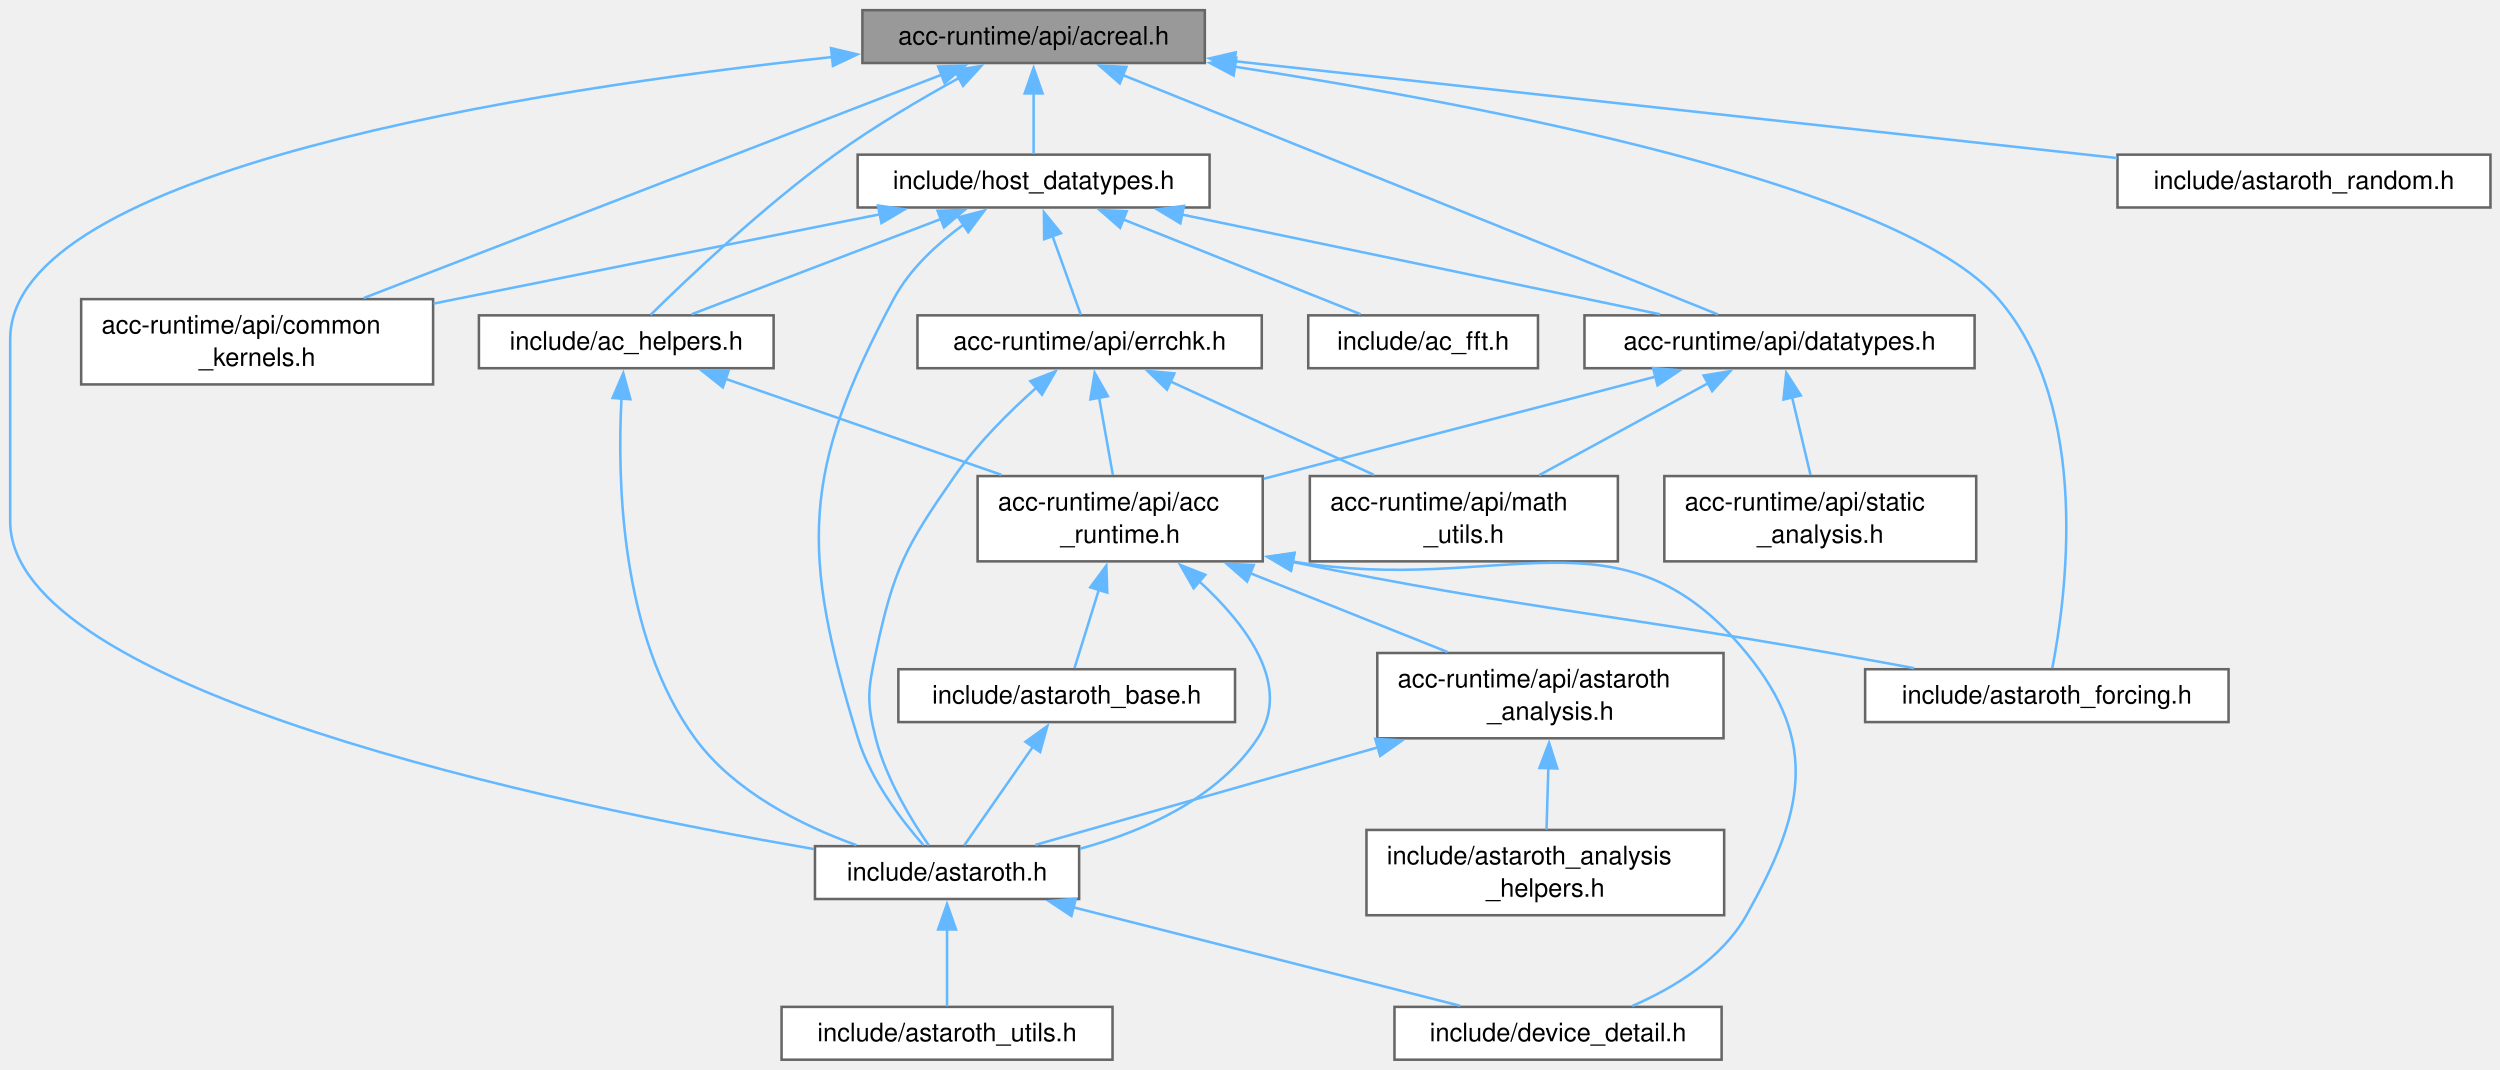
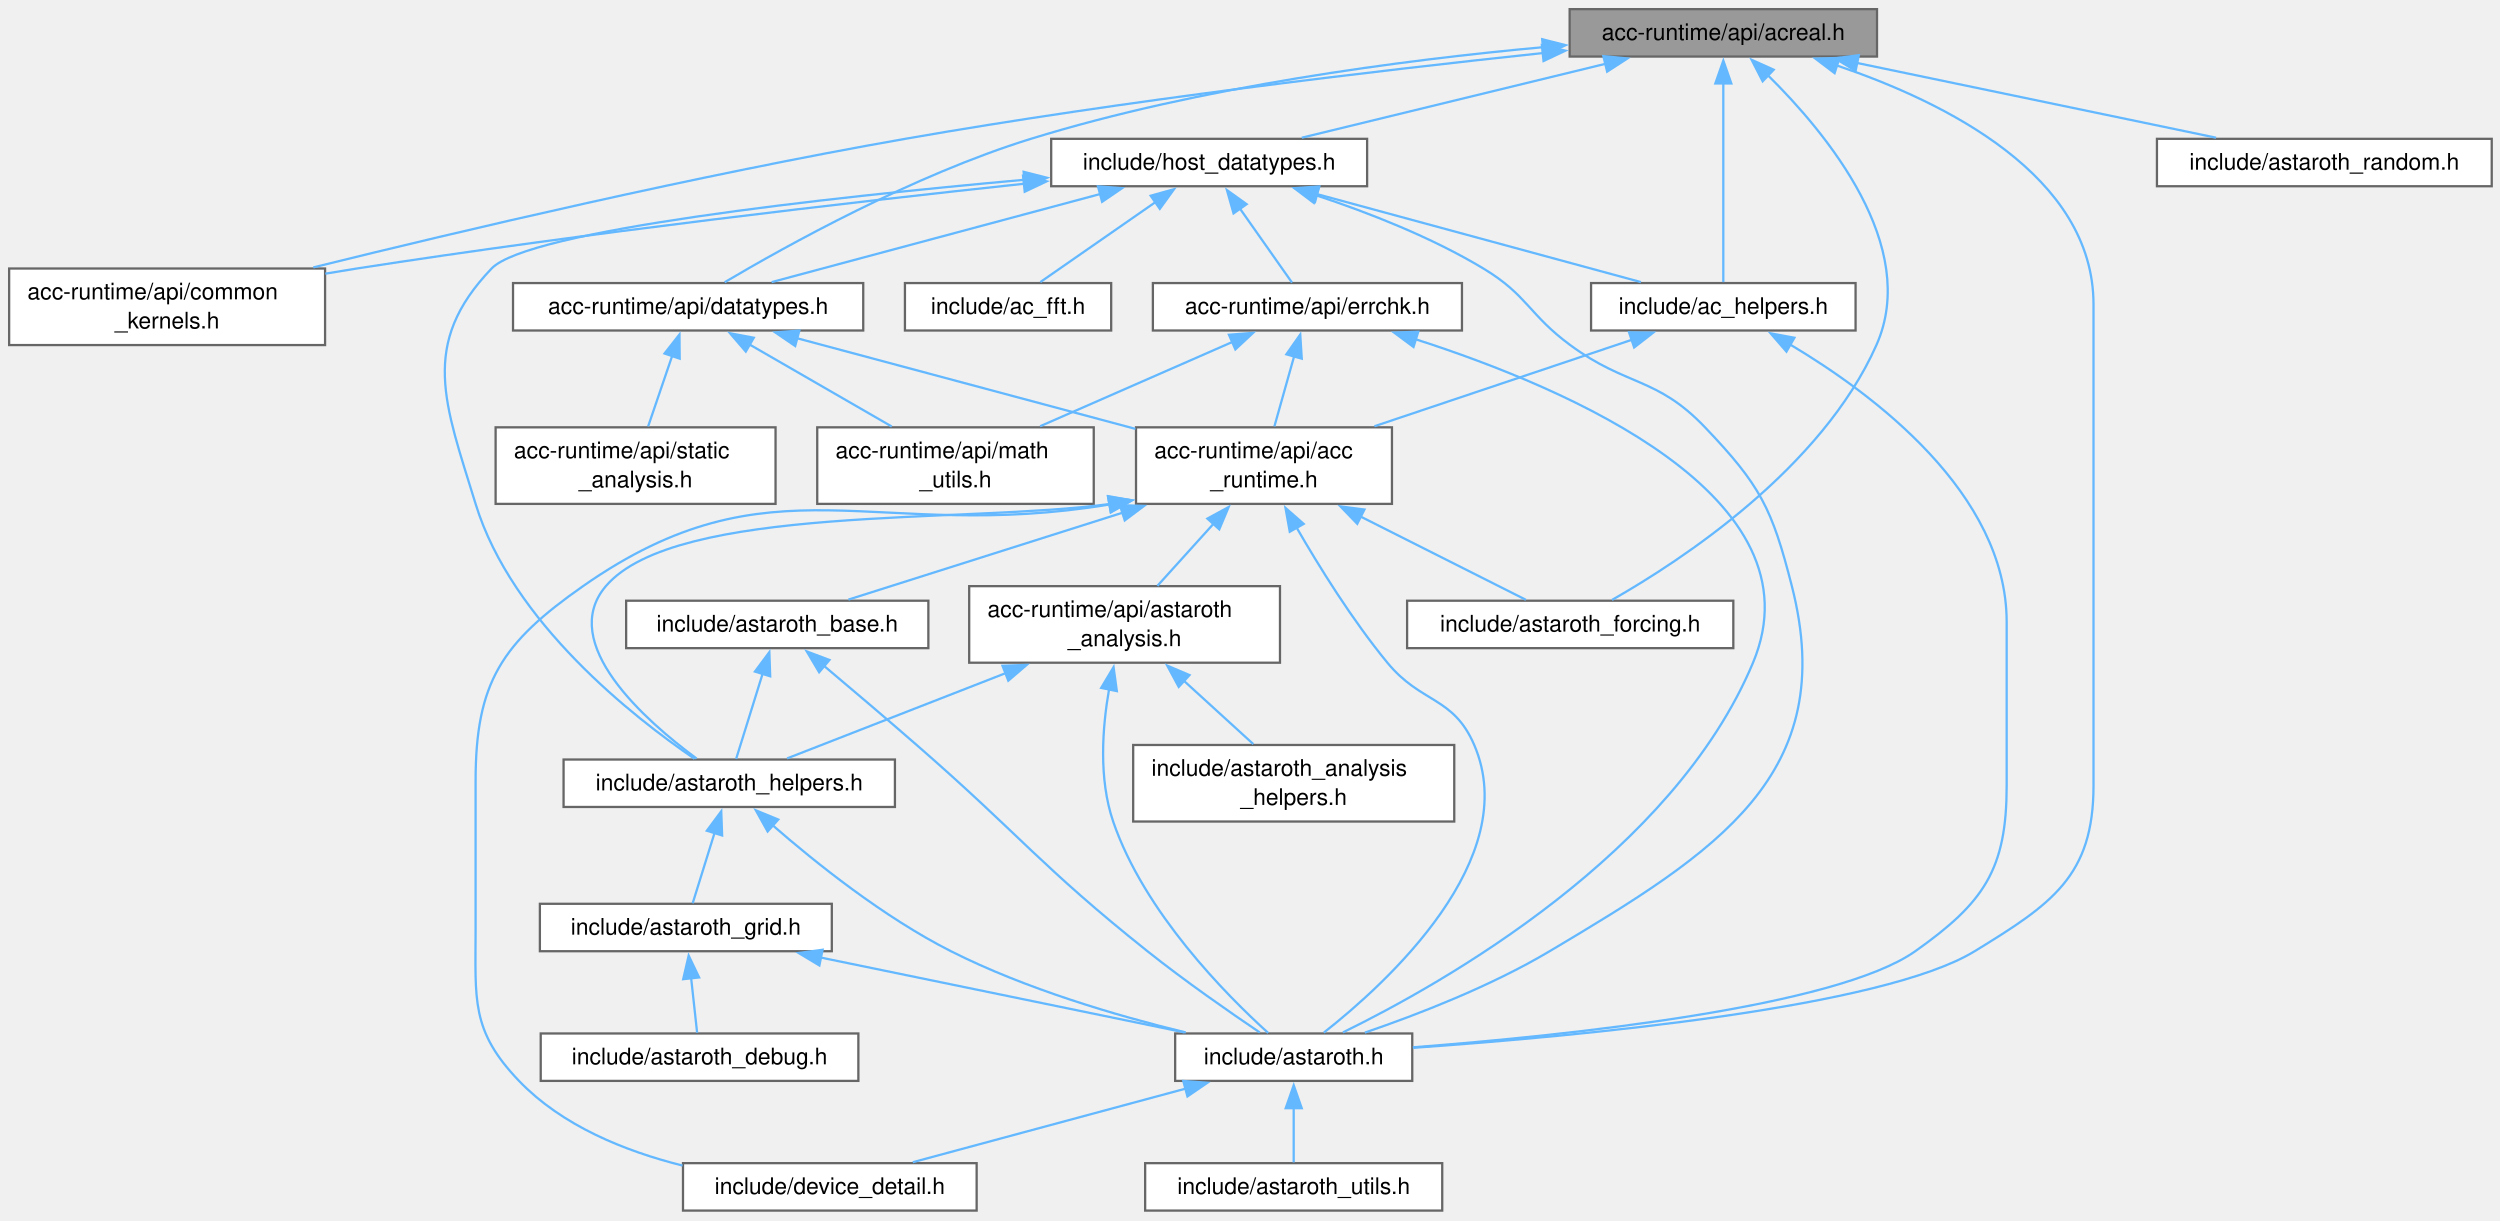
- <svg xmlns="http://www.w3.org/2000/svg" xmlns:xlink="http://www.w3.org/1999/xlink" width="982pt" height="420pt" viewBox="0.00 0.00 982.00 420.00">
-   <g id="graph0" class="graph" transform="scale(1 1) rotate(0) translate(4 416.25)">
+ <svg xmlns="http://www.w3.org/2000/svg" xmlns:xlink="http://www.w3.org/1999/xlink" width="1094pt" height="534pt" viewBox="0.00 0.00 1094.00 534.00">
+   <g id="graph0" class="graph" transform="scale(1 1) rotate(0) translate(4 529.75)">
    <g id="Node000001" class="node">
      <g id="a_Node000001">
        <a xlink:title=" ">
-           <polygon fill="#999999" stroke="#666666" points="469.25,-412.25 334.75,-412.25 334.75,-391.5 469.25,-391.5 469.25,-412.25" />
-           <text xml:space="preserve" text-anchor="middle" x="402" y="-398.75" font-family="Helvetica,sans-Serif" font-size="10.00">acc-runtime/api/acreal.h</text>
+           <polygon fill="#999999" stroke="#666666" points="817.38,-525.75 682.88,-525.75 682.88,-505 817.38,-505 817.38,-525.75" />
+           <text xml:space="preserve" text-anchor="middle" x="750.12" y="-512.25" font-family="Helvetica,sans-Serif" font-size="10.00">acc-runtime/api/acreal.h</text>
        </a>
      </g>
    </g>
    <g id="Node000002" class="node">
      <g id="a_Node000002">
        <a xlink:href="common__kernels_8h.html" target="_top" xlink:title=" ">
-           <polygon fill="white" stroke="#666666" points="166.12,-298.75 27.88,-298.75 27.88,-265.25 166.12,-265.25 166.12,-298.75" />
-           <text xml:space="preserve" text-anchor="start" x="35.88" y="-285.25" font-family="Helvetica,sans-Serif" font-size="10.00">acc-runtime/api/common</text>
-           <text xml:space="preserve" text-anchor="middle" x="97" y="-272.5" font-family="Helvetica,sans-Serif" font-size="10.00">_kernels.h</text>
+           <polygon fill="white" stroke="#666666" points="138.25,-412.25 0,-412.25 0,-378.75 138.25,-378.75 138.25,-412.25" />
+           <text xml:space="preserve" text-anchor="start" x="8" y="-398.75" font-family="Helvetica,sans-Serif" font-size="10.00">acc-runtime/api/common</text>
+           <text xml:space="preserve" text-anchor="middle" x="69.12" y="-386" font-family="Helvetica,sans-Serif" font-size="10.00">_kernels.h</text>
        </a>
      </g>
    </g>
    <g id="edge1_Node000001_Node000002" class="edge">
      <g id="a_edge1_Node000001_Node000002">
        <a xlink:title=" ">
-           <path fill="none" stroke="#63b8ff" d="M365.9,-386.92C309.09,-364.97 199.13,-322.47 138.92,-299.2" />
-           <polygon fill="#63b8ff" stroke="#63b8ff" points="364.52,-390.14 375.11,-390.48 367.04,-383.61 364.52,-390.14" />
+           <path fill="none" stroke="#63b8ff" d="M671.2,-506.54C598.44,-498.81 487.6,-485.73 392.12,-469 301.55,-453.13 198.02,-428.78 133.11,-412.74" />
+           <polygon fill="#63b8ff" stroke="#63b8ff" points="670.72,-510.01 681.03,-507.58 671.45,-503.05 670.72,-510.01" />
        </a>
      </g>
    </g>
    <g id="Node000003" class="node">
      <g id="a_Node000003">
        <a xlink:href="datatypes_8h.html" target="_top" xlink:title=" ">
-           <polygon fill="white" stroke="#666666" points="771.62,-292.38 618.38,-292.38 618.38,-271.62 771.62,-271.62 771.62,-292.38" />
-           <text xml:space="preserve" text-anchor="middle" x="695" y="-278.88" font-family="Helvetica,sans-Serif" font-size="10.00">acc-runtime/api/datatypes.h</text>
+           <polygon fill="white" stroke="#666666" points="373.75,-405.88 220.5,-405.88 220.5,-385.12 373.75,-385.12 373.75,-405.88" />
+           <text xml:space="preserve" text-anchor="middle" x="297.12" y="-392.38" font-family="Helvetica,sans-Serif" font-size="10.00">acc-runtime/api/datatypes.h</text>
        </a>
      </g>
    </g>
    <g id="edge2_Node000001_Node000003" class="edge">
      <g id="a_edge2_Node000001_Node000003">
        <a xlink:title=" ">
-           <path fill="none" stroke="#63b8ff" d="M436.98,-386.8C497.2,-362.58 619,-313.58 670.8,-292.74" />
-           <polygon fill="#63b8ff" stroke="#63b8ff" points="435.85,-383.48 427.88,-390.46 438.46,-389.98 435.85,-383.48" />
+           <path fill="none" stroke="#63b8ff" d="M671.37,-509.12C609.35,-503.43 521.29,-491.89 447.12,-469 395.72,-453.13 339.83,-422.05 313.11,-406.24" />
+           <polygon fill="#63b8ff" stroke="#63b8ff" points="670.86,-512.59 681.13,-509.98 671.47,-505.62 670.86,-512.59" />
        </a>
      </g>
    </g>
    <g id="Node000006" class="node">
      <g id="a_Node000006">
        <a xlink:href="astaroth_8h.html" target="_top" xlink:title=" ">
-           <polygon fill="white" stroke="#666666" points="419.88,-83.88 316.12,-83.88 316.12,-63.12 419.88,-63.12 419.88,-83.88" />
-           <text xml:space="preserve" text-anchor="middle" x="368" y="-70.38" font-family="Helvetica,sans-Serif" font-size="10.00">include/astaroth.h</text>
-         </a>
-       </g>
-     </g>
-     <g id="edge19_Node000001_Node000006" class="edge">
-       <g id="a_edge19_Node000001_Node000006">
-         <a xlink:title=" ">
-           <path fill="none" stroke="#63b8ff" d="M322.87,-393.85C205.76,-381.24 0,-349.6 0,-283 0,-283 0,-283 0,-211.5 0,-144.95 214.07,-100.22 315.67,-82.74" />
-           <polygon fill="#63b8ff" stroke="#63b8ff" points="322.44,-397.33 332.76,-394.89 323.18,-390.36 322.44,-397.33" />
-         </a>
-       </g>
-     </g>
-     <g id="Node000011" class="node">
-       <g id="a_Node000011">
-         <a xlink:href="astaroth__forcing_8h.html" target="_top" xlink:title=" ">
-           <polygon fill="white" stroke="#666666" points="871.38,-153.38 728.62,-153.38 728.62,-132.62 871.38,-132.62 871.38,-153.38" />
-           <text xml:space="preserve" text-anchor="middle" x="800" y="-139.88" font-family="Helvetica,sans-Serif" font-size="10.00">include/astaroth_forcing.h</text>
-         </a>
-       </g>
-     </g>
-     <g id="edge20_Node000001_Node000011" class="edge">
-       <g id="a_edge20_Node000001_Node000011">
-         <a xlink:title=" ">
-           <path fill="none" stroke="#63b8ff" d="M480.89,-390.07C580.04,-374.8 742.02,-343.66 781,-298.75 817.91,-256.23 807.38,-180.65 802.14,-153.8" />
-           <polygon fill="#63b8ff" stroke="#63b8ff" points="480.57,-386.58 471.21,-391.54 481.62,-393.5 480.57,-386.58" />
+           <polygon fill="white" stroke="#666666" points="614,-77.5 510.25,-77.5 510.25,-56.75 614,-56.75 614,-77.5" />
+           <text xml:space="preserve" text-anchor="middle" x="562.12" y="-64" font-family="Helvetica,sans-Serif" font-size="10.00">include/astaroth.h</text>
+         </a>
+       </g>
+     </g>
+     <g id="edge26_Node000001_Node000006" class="edge">
+       <g id="a_edge26_Node000001_Node000006">
+         <a xlink:title=" ">
+           <path fill="none" stroke="#63b8ff" d="M799.71,-501.13C847.34,-485.04 912.12,-452.81 912.12,-396.5 912.12,-396.5 912.12,-396.5 912.12,-186 912.12,-146.35 893.93,-134.22 860.12,-113.5 819.91,-88.85 688.59,-76.42 614.4,-71.22" />
+           <polygon fill="#63b8ff" stroke="#63b8ff" points="798.82,-497.74 790.37,-504.13 800.96,-504.4 798.82,-497.74" />
        </a>
      </g>
    </g>
    <g id="Node000014" class="node">
      <g id="a_Node000014">
+         <a xlink:href="astaroth__forcing_8h.html" target="_top" xlink:title=" ">
+           <polygon fill="white" stroke="#666666" points="754.5,-266.88 611.75,-266.88 611.75,-246.12 754.5,-246.12 754.5,-266.88" />
+           <text xml:space="preserve" text-anchor="middle" x="683.12" y="-253.38" font-family="Helvetica,sans-Serif" font-size="10.00">include/astaroth_forcing.h</text>
+         </a>
+       </g>
+     </g>
+     <g id="edge27_Node000001_Node000014" class="edge">
+       <g id="a_edge27_Node000001_Node000014">
+         <a xlink:title=" ">
+           <path fill="none" stroke="#63b8ff" d="M769.54,-496.9C795.53,-471.28 836.27,-421.88 817.12,-378.75 793.2,-324.84 732.15,-284.72 701.4,-267.21" />
+           <polygon fill="#63b8ff" stroke="#63b8ff" points="767.34,-494.17 762.5,-503.59 772.16,-499.24 767.34,-494.17" />
+         </a>
+       </g>
+     </g>
+     <g id="Node000017" class="node">
+       <g id="a_Node000017">
        <a xlink:href="ac__helpers_8h.html" target="_top" xlink:title=" ">
-           <polygon fill="white" stroke="#666666" points="299.88,-292.38 184.12,-292.38 184.12,-271.62 299.88,-271.62 299.88,-292.38" />
-           <text xml:space="preserve" text-anchor="middle" x="242" y="-278.88" font-family="Helvetica,sans-Serif" font-size="10.00">include/ac_helpers.h</text>
-         </a>
-       </g>
-     </g>
-     <g id="edge16_Node000001_Node000014" class="edge">
-       <g id="a_edge16_Node000001_Node000014">
-         <a xlink:title=" ">
-           <path fill="none" stroke="#63b8ff" d="M372.95,-385.77C357.9,-377.5 339.48,-366.68 324,-355.5 295.96,-335.25 266.35,-307.15 251.57,-292.6" />
-           <polygon fill="#63b8ff" stroke="#63b8ff" points="370.96,-388.67 381.42,-390.34 374.28,-382.51 370.96,-388.67" />
-         </a>
-       </g>
-     </g>
-     <g id="Node000015" class="node">
-       <g id="a_Node000015">
+           <polygon fill="white" stroke="#666666" points="808,-405.88 692.25,-405.88 692.25,-385.12 808,-385.12 808,-405.88" />
+           <text xml:space="preserve" text-anchor="middle" x="750.12" y="-392.38" font-family="Helvetica,sans-Serif" font-size="10.00">include/ac_helpers.h</text>
+         </a>
+       </g>
+     </g>
+     <g id="edge23_Node000001_Node000017" class="edge">
+       <g id="a_edge23_Node000001_Node000017">
+         <a xlink:title=" ">
+           <path fill="none" stroke="#63b8ff" d="M750.12,-493.33C750.12,-467.65 750.12,-425.3 750.12,-406.28" />
+           <polygon fill="#63b8ff" stroke="#63b8ff" points="746.63,-493.22 750.13,-503.22 753.63,-493.22 746.63,-493.22" />
+         </a>
+       </g>
+     </g>
+     <g id="Node000018" class="node">
+       <g id="a_Node000018">
        <a xlink:href="astaroth__random_8h.html" target="_top" xlink:title=" ">
-           <polygon fill="white" stroke="#666666" points="974.25,-355.5 827.75,-355.5 827.75,-334.75 974.25,-334.75 974.25,-355.5" />
-           <text xml:space="preserve" text-anchor="middle" x="901" y="-342" font-family="Helvetica,sans-Serif" font-size="10.00">include/astaroth_random.h</text>
-         </a>
-       </g>
-     </g>
-     <g id="edge21_Node000001_Node000015" class="edge">
-       <g id="a_edge21_Node000001_Node000015">
-         <a xlink:title=" ">
-           <path fill="none" stroke="#63b8ff" d="M480.84,-392.22C576.03,-381.78 734.87,-364.35 827.57,-354.18" />
-           <polygon fill="#63b8ff" stroke="#63b8ff" points="480.62,-388.73 471.06,-393.3 481.38,-395.69 480.62,-388.73" />
-         </a>
-       </g>
-     </g>
-     <g id="Node000016" class="node">
-       <g id="a_Node000016">
+           <polygon fill="white" stroke="#666666" points="1086.38,-469 939.88,-469 939.88,-448.25 1086.38,-448.25 1086.38,-469" />
+           <text xml:space="preserve" text-anchor="middle" x="1013.12" y="-455.5" font-family="Helvetica,sans-Serif" font-size="10.00">include/astaroth_random.h</text>
+         </a>
+       </g>
+     </g>
+     <g id="edge28_Node000001_Node000018" class="edge">
+       <g id="a_edge28_Node000001_Node000018">
+         <a xlink:title=" ">
+           <path fill="none" stroke="#63b8ff" d="M808.45,-502.23C855.77,-492.38 921.63,-478.67 965.74,-469.49" />
+           <polygon fill="#63b8ff" stroke="#63b8ff" points="808.01,-498.75 798.93,-504.22 809.43,-505.6 808.01,-498.75" />
+         </a>
+       </g>
+     </g>
+     <g id="Node000019" class="node">
+       <g id="a_Node000019">
        <a xlink:href="host__datatypes_8h.html" target="_top" xlink:title=" ">
-           <polygon fill="white" stroke="#666666" points="471.12,-355.5 332.88,-355.5 332.88,-334.75 471.12,-334.75 471.12,-355.5" />
-           <text xml:space="preserve" text-anchor="middle" x="402" y="-342" font-family="Helvetica,sans-Serif" font-size="10.00">include/host_datatypes.h</text>
-         </a>
-       </g>
-     </g>
-     <g id="edge22_Node000001_Node000016" class="edge">
-       <g id="a_edge22_Node000001_Node000016">
-         <a xlink:title=" ">
-           <path fill="none" stroke="#63b8ff" d="M402,-379.63C402,-371.41 402,-362.43 402,-355.83" />
-           <polygon fill="#63b8ff" stroke="#63b8ff" points="398.5,-379.57 402,-389.57 405.5,-379.57 398.5,-379.57" />
+           <polygon fill="white" stroke="#666666" points="594.25,-469 456,-469 456,-448.25 594.25,-448.25 594.25,-469" />
+           <text xml:space="preserve" text-anchor="middle" x="525.12" y="-455.5" font-family="Helvetica,sans-Serif" font-size="10.00">include/host_datatypes.h</text>
+         </a>
+       </g>
+     </g>
+     <g id="edge29_Node000001_Node000019" class="edge">
+       <g id="a_edge29_Node000001_Node000019">
+         <a xlink:title=" ">
+           <path fill="none" stroke="#63b8ff" d="M698.68,-501.86C658.32,-492.04 602.92,-478.56 565.66,-469.49" />
+           <polygon fill="#63b8ff" stroke="#63b8ff" points="697.62,-505.2 708.17,-504.17 699.28,-498.4 697.62,-505.2" />
        </a>
      </g>
    </g>
    <g id="Node000004" class="node">
      <g id="a_Node000004">
        <a xlink:href="acc__runtime_8h.html" target="_top" xlink:title=" ">
-           <polygon fill="white" stroke="#666666" points="492,-229.25 380,-229.25 380,-195.75 492,-195.75 492,-229.25" />
-           <text xml:space="preserve" text-anchor="start" x="388" y="-215.75" font-family="Helvetica,sans-Serif" font-size="10.00">acc-runtime/api/acc</text>
-           <text xml:space="preserve" text-anchor="middle" x="436" y="-203" font-family="Helvetica,sans-Serif" font-size="10.00">_runtime.h</text>
+           <polygon fill="white" stroke="#666666" points="605.12,-342.75 493.12,-342.75 493.12,-309.25 605.12,-309.25 605.12,-342.75" />
+           <text xml:space="preserve" text-anchor="start" x="501.12" y="-329.25" font-family="Helvetica,sans-Serif" font-size="10.00">acc-runtime/api/acc</text>
+           <text xml:space="preserve" text-anchor="middle" x="549.12" y="-316.5" font-family="Helvetica,sans-Serif" font-size="10.00">_runtime.h</text>
        </a>
      </g>
    </g>
    <g id="edge3_Node000003_Node000004" class="edge">
      <g id="a_edge3_Node000003_Node000004">
        <a xlink:title=" ">
-           <path fill="none" stroke="#63b8ff" d="M646.41,-268.34C602.65,-256.93 538.34,-240.17 492.35,-228.19" />
-           <polygon fill="#63b8ff" stroke="#63b8ff" points="645.32,-271.67 655.87,-270.8 647.08,-264.89 645.32,-271.67" />
-         </a>
-       </g>
-     </g>
-     <g id="Node000012" class="node">
-       <g id="a_Node000012">
+           <path fill="none" stroke="#63b8ff" d="M344.84,-381.72C386.95,-370.44 448.38,-353.98 492.88,-342.07" />
+           <polygon fill="#63b8ff" stroke="#63b8ff" points="343.98,-378.33 335.23,-384.29 345.8,-385.09 343.98,-378.33" />
+         </a>
+       </g>
+     </g>
+     <g id="Node000015" class="node">
+       <g id="a_Node000015">
        <a xlink:href="math__utils_8h.html" target="_top" xlink:title="Brief info.">
-           <polygon fill="white" stroke="#666666" points="631.5,-229.25 510.5,-229.25 510.5,-195.75 631.5,-195.75 631.5,-229.25" />
-           <text xml:space="preserve" text-anchor="start" x="518.5" y="-215.75" font-family="Helvetica,sans-Serif" font-size="10.00">acc-runtime/api/math</text>
-           <text xml:space="preserve" text-anchor="middle" x="571" y="-203" font-family="Helvetica,sans-Serif" font-size="10.00">_utils.h</text>
-         </a>
-       </g>
-     </g>
-     <g id="edge14_Node000003_Node000012" class="edge">
-       <g id="a_edge14_Node000003_Node000012">
-         <a xlink:title=" ">
-           <path fill="none" stroke="#63b8ff" d="M667.02,-265.77C647.22,-254.99 620.72,-240.56 600.57,-229.6" />
-           <polygon fill="#63b8ff" stroke="#63b8ff" points="665.18,-268.75 675.64,-270.46 668.53,-262.61 665.18,-268.75" />
-         </a>
-       </g>
-     </g>
-     <g id="Node000013" class="node">
-       <g id="a_Node000013">
+           <polygon fill="white" stroke="#666666" points="474.62,-342.75 353.62,-342.75 353.62,-309.25 474.62,-309.25 474.62,-342.75" />
+           <text xml:space="preserve" text-anchor="start" x="361.62" y="-329.25" font-family="Helvetica,sans-Serif" font-size="10.00">acc-runtime/api/math</text>
+           <text xml:space="preserve" text-anchor="middle" x="414.12" y="-316.5" font-family="Helvetica,sans-Serif" font-size="10.00">_utils.h</text>
+         </a>
+       </g>
+     </g>
+     <g id="edge21_Node000003_Node000015" class="edge">
+       <g id="a_edge21_Node000003_Node000015">
+         <a xlink:title=" ">
+           <path fill="none" stroke="#63b8ff" d="M324.04,-378.97C342.67,-368.23 367.39,-353.96 386.22,-343.1" />
+           <polygon fill="#63b8ff" stroke="#63b8ff" points="322.36,-375.9 315.45,-383.93 325.86,-381.96 322.36,-375.9" />
+         </a>
+       </g>
+     </g>
+     <g id="Node000016" class="node">
+       <g id="a_Node000016">
        <a xlink:href="static__analysis_8h.html" target="_top" xlink:title=" ">
-           <polygon fill="white" stroke="#666666" points="772.25,-229.25 649.75,-229.25 649.75,-195.75 772.25,-195.75 772.25,-229.25" />
-           <text xml:space="preserve" text-anchor="start" x="657.75" y="-215.75" font-family="Helvetica,sans-Serif" font-size="10.00">acc-runtime/api/static</text>
-           <text xml:space="preserve" text-anchor="middle" x="711" y="-203" font-family="Helvetica,sans-Serif" font-size="10.00">_analysis.h</text>
-         </a>
-       </g>
-     </g>
-     <g id="edge15_Node000003_Node000013" class="edge">
-       <g id="a_edge15_Node000003_Node000013">
-         <a xlink:title=" ">
-           <path fill="none" stroke="#63b8ff" d="M699.87,-260.45C702.21,-250.57 704.98,-238.9 707.17,-229.67" />
-           <polygon fill="#63b8ff" stroke="#63b8ff" points="696.54,-259.32 697.64,-269.86 703.35,-260.93 696.54,-259.32" />
+           <polygon fill="white" stroke="#666666" points="335.38,-342.75 212.88,-342.75 212.88,-309.25 335.38,-309.25 335.38,-342.75" />
+           <text xml:space="preserve" text-anchor="start" x="220.88" y="-329.25" font-family="Helvetica,sans-Serif" font-size="10.00">acc-runtime/api/static</text>
+           <text xml:space="preserve" text-anchor="middle" x="274.12" y="-316.5" font-family="Helvetica,sans-Serif" font-size="10.00">_analysis.h</text>
+         </a>
+       </g>
+     </g>
+     <g id="edge22_Node000003_Node000016" class="edge">
+       <g id="a_edge22_Node000003_Node000016">
+         <a xlink:title=" ">
+           <path fill="none" stroke="#63b8ff" d="M290.12,-373.95C286.76,-364.07 282.78,-352.4 279.63,-343.17" />
+           <polygon fill="#63b8ff" stroke="#63b8ff" points="286.8,-375.06 293.34,-383.4 293.43,-372.8 286.8,-375.06" />
        </a>
      </g>
    </g>
    <g id="Node000005" class="node">
      <g id="a_Node000005">
        <a xlink:href="astaroth__analysis_8h.html" target="_top" xlink:title=" ">
-           <polygon fill="white" stroke="#666666" points="673,-159.75 537,-159.75 537,-126.25 673,-126.25 673,-159.75" />
-           <text xml:space="preserve" text-anchor="start" x="545" y="-146.25" font-family="Helvetica,sans-Serif" font-size="10.00">acc-runtime/api/astaroth</text>
-           <text xml:space="preserve" text-anchor="middle" x="605" y="-133.5" font-family="Helvetica,sans-Serif" font-size="10.00">_analysis.h</text>
+           <polygon fill="white" stroke="#666666" points="556.12,-273.25 420.12,-273.25 420.12,-239.75 556.12,-239.75 556.12,-273.25" />
+           <text xml:space="preserve" text-anchor="start" x="428.12" y="-259.75" font-family="Helvetica,sans-Serif" font-size="10.00">acc-runtime/api/astaroth</text>
+           <text xml:space="preserve" text-anchor="middle" x="488.12" y="-247" font-family="Helvetica,sans-Serif" font-size="10.00">_analysis.h</text>
        </a>
      </g>
    </g>
    <g id="edge4_Node000004_Node000005" class="edge">
      <g id="a_edge4_Node000004_Node000005">
        <a xlink:title=" ">
-           <path fill="none" stroke="#63b8ff" d="M487.16,-191.07C511.97,-181.16 541.34,-169.43 564.56,-160.15" />
-           <polygon fill="#63b8ff" stroke="#63b8ff" points="485.87,-187.81 477.89,-194.77 488.47,-194.31 485.87,-187.81" />
-         </a>
-       </g>
-     </g>
-     <g id="edge9_Node000004_Node000006" class="edge">
-       <g id="a_edge9_Node000004_Node000006">
-         <a xlink:title=" ">
-           <path fill="none" stroke="#63b8ff" d="M467.02,-187.94C485.78,-170.74 503.67,-146.9 490,-126.25 474.44,-102.75 445.84,-89.89 420.24,-82.87" />
-           <polygon fill="#63b8ff" stroke="#63b8ff" points="464.87,-185.17 459.59,-194.36 469.44,-190.47 464.87,-185.17" />
+           <path fill="none" stroke="#63b8ff" d="M527.16,-300.69C518.94,-291.6 509.83,-281.52 502.48,-273.38" />
+           <polygon fill="#63b8ff" stroke="#63b8ff" points="524.35,-302.81 533.65,-307.88 529.55,-298.11 524.35,-302.81" />
+         </a>
+       </g>
+     </g>
+     <g id="edge14_Node000004_Node000006" class="edge">
+       <g id="a_edge14_Node000004_Node000006">
+         <a xlink:title=" ">
+           <path fill="none" stroke="#63b8ff" d="M563.19,-299.23C573.29,-281.71 587.77,-258.41 603.12,-239.75 617.91,-221.79 631.93,-225.12 641.12,-203.75 662.55,-153.94 602.93,-99.61 575.32,-77.89" />
+           <polygon fill="#63b8ff" stroke="#63b8ff" points="560.4,-297.06 558.53,-307.49 566.49,-300.5 560.4,-297.06" />
        </a>
      </g>
    </g>
    <g id="Node000008" class="node">
      <g id="a_Node000008">
        <a xlink:href="device__detail_8h.html" target="_top" xlink:title=" ">
-           <polygon fill="white" stroke="#666666" points="672.25,-20.75 543.75,-20.75 543.75,0 672.25,0 672.25,-20.75" />
-           <text xml:space="preserve" text-anchor="middle" x="608" y="-7.25" font-family="Helvetica,sans-Serif" font-size="10.00">include/device_detail.h</text>
-         </a>
-       </g>
-     </g>
-     <g id="edge13_Node000004_Node000008" class="edge">
-       <g id="a_edge13_Node000004_Node000008">
-         <a xlink:title=" ">
-           <path fill="none" stroke="#63b8ff" d="M503.77,-195.69C585.87,-181.91 632.5,-220.13 682,-159.75 711.02,-124.35 704.36,-96.69 682,-56.75 672.43,-39.66 653.5,-28.22 637.18,-21.11" />
-           <polygon fill="#63b8ff" stroke="#63b8ff" points="503.13,-192.25 493.98,-197.59 504.46,-199.12 503.13,-192.25" />
+           <polygon fill="white" stroke="#666666" points="423.38,-20.75 294.88,-20.75 294.88,0 423.38,0 423.38,-20.75" />
+           <text xml:space="preserve" text-anchor="middle" x="359.12" y="-7.25" font-family="Helvetica,sans-Serif" font-size="10.00">include/device_detail.h</text>
+         </a>
+       </g>
+     </g>
+     <g id="edge20_Node000004_Node000008" class="edge">
+       <g id="a_edge20_Node000004_Node000008">
+         <a xlink:title=" ">
+           <path fill="none" stroke="#63b8ff" d="M481.62,-309C378.26,-291.81 334.07,-331.24 251.12,-273.25 215.67,-248.46 204.12,-231.27 204.12,-188 204.12,-188 204.12,-188 204.12,-122.88 204.12,-92.3 201.96,-78.82 223.12,-56.75 241.9,-37.16 269.34,-26.03 294.67,-19.7" />
+           <polygon fill="#63b8ff" stroke="#63b8ff" points="480.86,-312.42 491.33,-310.78 482.12,-305.54 480.86,-312.42" />
        </a>
      </g>
    </g>
    <g id="Node000010" class="node">
      <g id="a_Node000010">
+         <a xlink:href="astaroth__helpers_8h.html" target="_top" xlink:title=" ">
+           <polygon fill="white" stroke="#666666" points="387.62,-197.38 242.62,-197.38 242.62,-176.62 387.62,-176.62 387.62,-197.38" />
+           <text xml:space="preserve" text-anchor="middle" x="315.12" y="-183.88" font-family="Helvetica,sans-Serif" font-size="10.00">include/astaroth_helpers.h</text>
+         </a>
+       </g>
+     </g>
+     <g id="edge19_Node000004_Node000010" class="edge">
+       <g id="a_edge19_Node000004_Node000010">
+         <a xlink:title=" ">
+           <path fill="none" stroke="#63b8ff" d="M481.82,-309.24C418.74,-300.58 291.76,-309.23 261.12,-273.25 239.88,-248.31 278.49,-214.32 300.84,-197.8" />
+           <polygon fill="#63b8ff" stroke="#63b8ff" points="480.88,-312.63 491.32,-310.82 482.03,-305.73 480.88,-312.63" />
+         </a>
+       </g>
+     </g>
+     <g id="Node000013" class="node">
+       <g id="a_Node000013">
        <a xlink:href="astaroth__base_8h.html" target="_top" xlink:title=" ">
-           <polygon fill="white" stroke="#666666" points="481.12,-153.38 348.88,-153.38 348.88,-132.62 481.12,-132.62 481.12,-153.38" />
-           <text xml:space="preserve" text-anchor="middle" x="415" y="-139.88" font-family="Helvetica,sans-Serif" font-size="10.00">include/astaroth_base.h</text>
-         </a>
-       </g>
-     </g>
-     <g id="edge10_Node000004_Node000010" class="edge">
-       <g id="a_edge10_Node000004_Node000010">
-         <a xlink:title=" ">
-           <path fill="none" stroke="#63b8ff" d="M427.67,-184.72C424.28,-173.83 420.58,-161.93 418.06,-153.82" />
-           <polygon fill="#63b8ff" stroke="#63b8ff" points="424.26,-185.55 430.57,-194.06 430.94,-183.47 424.26,-185.55" />
-         </a>
-       </g>
-     </g>
-     <g id="edge12_Node000004_Node000011" class="edge">
-       <g id="a_edge12_Node000004_Node000011">
-         <a xlink:title=" ">
-           <path fill="none" stroke="#63b8ff" d="M503.69,-195.49C597.99,-176.57 623.97,-175.88 715,-159.75 725.64,-157.87 737.02,-155.79 747.88,-153.79" />
-           <polygon fill="#63b8ff" stroke="#63b8ff" points="503.06,-192.05 493.95,-197.46 504.45,-198.91 503.06,-192.05" />
+           <polygon fill="white" stroke="#666666" points="402.25,-266.88 270,-266.88 270,-246.12 402.25,-246.12 402.25,-266.88" />
+           <text xml:space="preserve" text-anchor="middle" x="336.12" y="-253.38" font-family="Helvetica,sans-Serif" font-size="10.00">include/astaroth_base.h</text>
+         </a>
+       </g>
+     </g>
+     <g id="edge15_Node000004_Node000013" class="edge">
+       <g id="a_edge15_Node000004_Node000013">
+         <a xlink:title=" ">
+           <path fill="none" stroke="#63b8ff" d="M487.29,-305.41C447.94,-292.94 398.65,-277.32 367.27,-267.37" />
+           <polygon fill="#63b8ff" stroke="#63b8ff" points="486.07,-308.69 496.66,-308.37 488.19,-302.02 486.07,-308.69" />
+         </a>
+       </g>
+     </g>
+     <g id="edge18_Node000004_Node000014" class="edge">
+       <g id="a_edge18_Node000004_Node000014">
+         <a xlink:title=" ">
+           <path fill="none" stroke="#63b8ff" d="M591.26,-303.77C615.52,-291.56 644.84,-276.78 663.73,-267.27" />
+           <polygon fill="#63b8ff" stroke="#63b8ff" points="589.93,-300.53 582.57,-308.15 593.08,-306.78 589.93,-300.53" />
        </a>
      </g>
    </g>
    <g id="edge5_Node000005_Node000006" class="edge">
      <g id="a_edge5_Node000005_Node000006">
        <a xlink:title=" ">
-           <path fill="none" stroke="#63b8ff" d="M537.32,-122.72C493.36,-110.2 437.87,-94.4 402.65,-84.37" />
-           <polygon fill="#63b8ff" stroke="#63b8ff" points="536.2,-126.04 546.78,-125.42 538.12,-119.31 536.2,-126.04" />
+           <path fill="none" stroke="#63b8ff" d="M481.37,-228.39C478.35,-211.27 476.74,-188.94 483.12,-170.25 496.68,-130.58 532.58,-94.38 550.95,-77.74" />
+           <polygon fill="#63b8ff" stroke="#63b8ff" points="477.87,-228.72 483.3,-237.82 484.73,-227.32 477.87,-228.72" />
        </a>
      </g>
    </g>
    <g id="Node000009" class="node">
      <g id="a_Node000009">
        <a xlink:href="astaroth__analysis__helpers_8h.html" target="_top" xlink:title=" ">
-           <polygon fill="white" stroke="#666666" points="673.25,-90.25 532.75,-90.25 532.75,-56.75 673.25,-56.75 673.25,-90.25" />
-           <text xml:space="preserve" text-anchor="start" x="540.75" y="-76.75" font-family="Helvetica,sans-Serif" font-size="10.00">include/astaroth_analysis</text>
-           <text xml:space="preserve" text-anchor="middle" x="603" y="-64" font-family="Helvetica,sans-Serif" font-size="10.00">_helpers.h</text>
+           <polygon fill="white" stroke="#666666" points="632.38,-203.75 491.88,-203.75 491.88,-170.25 632.38,-170.25 632.38,-203.75" />
+           <text xml:space="preserve" text-anchor="start" x="499.88" y="-190.25" font-family="Helvetica,sans-Serif" font-size="10.00">include/astaroth_analysis</text>
+           <text xml:space="preserve" text-anchor="middle" x="562.12" y="-177.5" font-family="Helvetica,sans-Serif" font-size="10.00">_helpers.h</text>
        </a>
      </g>
    </g>
    <g id="edge8_Node000005_Node000009" class="edge">
      <g id="a_edge8_Node000005_Node000009">
        <a xlink:title=" ">
-           <path fill="none" stroke="#63b8ff" d="M604.19,-114.56C603.94,-106.34 603.68,-97.59 603.47,-90.38" />
-           <polygon fill="#63b8ff" stroke="#63b8ff" points="600.69,-114.6 604.48,-124.49 607.68,-114.39 600.69,-114.6" />
+           <path fill="none" stroke="#63b8ff" d="M514.1,-231.81C524.14,-222.65 535.38,-212.4 544.46,-204.12" />
+           <polygon fill="#63b8ff" stroke="#63b8ff" points="511.81,-229.16 506.78,-238.48 516.53,-234.33 511.81,-229.16" />
+         </a>
+       </g>
+     </g>
+     <g id="edge9_Node000005_Node000010" class="edge">
+       <g id="a_edge9_Node000005_Node000010">
+         <a xlink:title=" ">
+           <path fill="none" stroke="#63b8ff" d="M436.26,-235.26C404.58,-222.9 365.48,-207.65 340.42,-197.87" />
+           <polygon fill="#63b8ff" stroke="#63b8ff" points="434.69,-238.41 445.28,-238.78 437.23,-231.89 434.69,-238.41" />
        </a>
      </g>
    </g>
    <g id="Node000007" class="node">
      <g id="a_Node000007">
        <a xlink:href="astaroth__utils_8h.html" target="_top" xlink:title="Functions for loading and updating AcMeshInfo.">
-           <polygon fill="white" stroke="#666666" points="433,-20.75 303,-20.75 303,0 433,0 433,-20.75" />
-           <text xml:space="preserve" text-anchor="middle" x="368" y="-7.25" font-family="Helvetica,sans-Serif" font-size="10.00">include/astaroth_utils.h</text>
+           <polygon fill="white" stroke="#666666" points="627.12,-20.75 497.12,-20.75 497.12,0 627.12,0 627.12,-20.75" />
+           <text xml:space="preserve" text-anchor="middle" x="562.12" y="-7.25" font-family="Helvetica,sans-Serif" font-size="10.00">include/astaroth_utils.h</text>
        </a>
      </g>
    </g>
    <g id="edge6_Node000006_Node000007" class="edge">
      <g id="a_edge6_Node000006_Node000007">
        <a xlink:title=" ">
-           <path fill="none" stroke="#63b8ff" d="M368,-51.24C368,-40.93 368,-29.06 368,-20.97" />
-           <polygon fill="#63b8ff" stroke="#63b8ff" points="364.5,-51.17 368,-61.17 371.5,-51.17 364.5,-51.17" />
+           <path fill="none" stroke="#63b8ff" d="M562.12,-44.88C562.12,-36.66 562.12,-27.68 562.12,-21.08" />
+           <polygon fill="#63b8ff" stroke="#63b8ff" points="558.63,-44.82 562.13,-54.82 565.63,-44.82 558.63,-44.82" />
        </a>
      </g>
    </g>
    <g id="edge7_Node000006_Node000008" class="edge">
      <g id="a_edge7_Node000006_Node000008">
        <a xlink:title=" ">
-           <path fill="none" stroke="#63b8ff" d="M417.55,-59.88C462.65,-48.39 528.29,-31.68 569.54,-21.17" />
-           <polygon fill="#63b8ff" stroke="#63b8ff" points="416.85,-56.45 408.03,-62.31 418.58,-63.23 416.85,-56.45" />
-         </a>
-       </g>
-     </g>
-     <g id="edge11_Node000010_Node000006" class="edge">
-       <g id="a_edge11_Node000010_Node000006">
-         <a xlink:title=" ">
-           <path fill="none" stroke="#63b8ff" d="M401.84,-123.1C393.02,-110.43 381.77,-94.27 374.72,-84.15" />
-           <polygon fill="#63b8ff" stroke="#63b8ff" points="398.81,-124.88 407.4,-131.09 404.56,-120.88 398.81,-124.88" />
-         </a>
-       </g>
-     </g>
-     <g id="edge17_Node000014_Node000004" class="edge">
-       <g id="a_edge17_Node000014_Node000004">
-         <a xlink:title=" ">
-           <path fill="none" stroke="#63b8ff" d="M280.7,-267.54C311.98,-256.65 356.13,-241.29 389.36,-229.73" />
-           <polygon fill="#63b8ff" stroke="#63b8ff" points="279.93,-264.1 271.64,-270.69 282.23,-270.71 279.93,-264.1" />
-         </a>
-       </g>
-     </g>
-     <g id="edge18_Node000014_Node000006" class="edge">
-       <g id="a_edge18_Node000014_Node000006">
-         <a xlink:title=" ">
-           <path fill="none" stroke="#63b8ff" d="M240.12,-259.7C238.43,-227.59 239.73,-166.31 269,-126.25 284.33,-105.27 310.74,-92.07 332.42,-84.26" />
-           <polygon fill="#63b8ff" stroke="#63b8ff" points="236.63,-259.93 240.82,-269.66 243.61,-259.44 236.63,-259.93" />
-         </a>
-       </g>
-     </g>
-     <g id="edge23_Node000016_Node000002" class="edge">
-       <g id="a_edge23_Node000016_Node000002">
-         <a xlink:title=" ">
-           <path fill="none" stroke="#63b8ff" d="M341.63,-332.09C295.89,-322.96 231.48,-310.1 175,-298.75 172.16,-298.18 169.25,-297.59 166.32,-297" />
-           <polygon fill="#63b8ff" stroke="#63b8ff" points="340.87,-335.51 351.36,-334.03 342.24,-328.64 340.87,-335.51" />
-         </a>
-       </g>
-     </g>
-     <g id="edge24_Node000016_Node000003" class="edge">
-       <g id="a_edge24_Node000016_Node000003">
-         <a xlink:title=" ">
-           <path fill="none" stroke="#63b8ff" d="M460.07,-332.01C515.16,-320.52 596.94,-303.46 648.04,-292.8" />
-           <polygon fill="#63b8ff" stroke="#63b8ff" points="459.63,-328.53 450.56,-334 461.06,-335.38 459.63,-328.53" />
-         </a>
-       </g>
-     </g>
-     <g id="edge31_Node000016_Node000006" class="edge">
-       <g id="a_edge31_Node000016_Node000006">
-         <a xlink:title=" ">
-           <path fill="none" stroke="#63b8ff" d="M374.63,-328.14C364.22,-320.59 353.34,-310.62 347,-298.75 310.75,-230.91 310.47,-199.79 333,-126.25 338.02,-109.86 350.18,-93.99 358.75,-84.24" />
-           <polygon fill="#63b8ff" stroke="#63b8ff" points="372.41,-330.86 382.66,-333.53 376.31,-325.05 372.41,-330.86" />
-         </a>
-       </g>
-     </g>
-     <g id="edge30_Node000016_Node000014" class="edge">
-       <g id="a_edge30_Node000016_Node000014">
-         <a xlink:title=" ">
-           <path fill="none" stroke="#63b8ff" d="M365.86,-330.32C335.95,-318.89 294.21,-302.95 267.64,-292.8" />
-           <polygon fill="#63b8ff" stroke="#63b8ff" points="364.29,-333.46 374.88,-333.76 366.79,-326.93 364.29,-333.46" />
-         </a>
-       </g>
-     </g>
-     <g id="Node000017" class="node">
-       <g id="a_Node000017">
+           <path fill="none" stroke="#63b8ff" d="M514.98,-53.41C478.54,-43.58 428.84,-30.18 395.44,-21.17" />
+           <polygon fill="#63b8ff" stroke="#63b8ff" points="513.8,-56.72 524.37,-55.94 515.63,-49.96 513.8,-56.72" />
+         </a>
+       </g>
+     </g>
+     <g id="edge10_Node000010_Node000006" class="edge">
+       <g id="a_edge10_Node000010_Node000006">
+         <a xlink:title=" ">
+           <path fill="none" stroke="#63b8ff" d="M334.06,-168.66C352.7,-152.4 382.59,-128.42 412.12,-113.5 444.79,-97 484.53,-85.31 514.9,-77.94" />
+           <polygon fill="#63b8ff" stroke="#63b8ff" points="331.91,-165.89 326.76,-175.15 336.56,-171.12 331.91,-165.89" />
+         </a>
+       </g>
+     </g>
+     <g id="Node000011" class="node">
+       <g id="a_Node000011">
+         <a xlink:href="astaroth__grid_8h.html" target="_top" xlink:title=" ">
+           <polygon fill="white" stroke="#666666" points="360,-134.25 232.25,-134.25 232.25,-113.5 360,-113.5 360,-134.25" />
+           <text xml:space="preserve" text-anchor="middle" x="296.12" y="-120.75" font-family="Helvetica,sans-Serif" font-size="10.00">include/astaroth_grid.h</text>
+         </a>
+       </g>
+     </g>
+     <g id="edge11_Node000010_Node000011" class="edge">
+       <g id="a_edge11_Node000010_Node000011">
+         <a xlink:title=" ">
+           <path fill="none" stroke="#63b8ff" d="M308.73,-165.41C305.47,-154.95 301.68,-142.74 299.11,-134.47" />
+           <polygon fill="#63b8ff" stroke="#63b8ff" points="305.31,-166.22 311.62,-174.73 312,-164.15 305.31,-166.22" />
+         </a>
+       </g>
+     </g>
+     <g id="edge12_Node000011_Node000006" class="edge">
+       <g id="a_edge12_Node000011_Node000006">
+         <a xlink:title=" ">
+           <path fill="none" stroke="#63b8ff" d="M355.12,-110.73C402.97,-100.88 469.59,-87.17 514.2,-77.99" />
+           <polygon fill="#63b8ff" stroke="#63b8ff" points="354.56,-107.27 345.47,-112.72 355.97,-114.13 354.56,-107.27" />
+         </a>
+       </g>
+     </g>
+     <g id="Node000012" class="node">
+       <g id="a_Node000012">
+         <a xlink:href="astaroth__debug_8h.html" target="_top" xlink:title=" ">
+           <polygon fill="white" stroke="#666666" points="371.62,-77.5 232.62,-77.5 232.62,-56.75 371.62,-56.75 371.62,-77.5" />
+           <text xml:space="preserve" text-anchor="middle" x="302.12" y="-64" font-family="Helvetica,sans-Serif" font-size="10.00">include/astaroth_debug.h</text>
+         </a>
+       </g>
+     </g>
+     <g id="edge13_Node000011_Node000012" class="edge">
+       <g id="a_edge13_Node000011_Node000012">
+         <a xlink:title=" ">
+           <path fill="none" stroke="#63b8ff" d="M298.42,-101.92C299.33,-93.63 300.33,-84.5 301.06,-77.83" />
+           <polygon fill="#63b8ff" stroke="#63b8ff" points="294.97,-101.26 297.36,-111.58 301.93,-102.02 294.97,-101.26" />
+         </a>
+       </g>
+     </g>
+     <g id="edge16_Node000013_Node000006" class="edge">
+       <g id="a_edge16_Node000013_Node000006">
+         <a xlink:title=" ">
+           <path fill="none" stroke="#63b8ff" d="M356.62,-238.34C368.51,-228.33 383.74,-215.41 397.12,-203.75 442.53,-164.22 451.05,-151.02 498.12,-113.5 514.42,-100.51 534.1,-86.84 547.29,-77.94" />
+           <polygon fill="#63b8ff" stroke="#63b8ff" points="354.46,-235.58 349.05,-244.69 358.96,-240.94 354.46,-235.58" />
+         </a>
+       </g>
+     </g>
+     <g id="edge17_Node000013_Node000010" class="edge">
+       <g id="a_edge17_Node000013_Node000010">
+         <a xlink:title=" ">
+           <path fill="none" stroke="#63b8ff" d="M329.77,-235.08C325.91,-222.66 321.15,-207.37 318.13,-197.65" />
+           <polygon fill="#63b8ff" stroke="#63b8ff" points="326.35,-235.87 332.67,-244.38 333.04,-233.8 326.35,-235.87" />
+         </a>
+       </g>
+     </g>
+     <g id="edge24_Node000017_Node000004" class="edge">
+       <g id="a_edge24_Node000017_Node000004">
+         <a xlink:title=" ">
+           <path fill="none" stroke="#63b8ff" d="M710.03,-381.04C677.62,-370.15 631.88,-354.79 597.45,-343.23" />
+           <polygon fill="#63b8ff" stroke="#63b8ff" points="708.87,-384.34 719.46,-384.2 711.1,-377.7 708.87,-384.34" />
+         </a>
+       </g>
+     </g>
+     <g id="edge25_Node000017_Node000006" class="edge">
+       <g id="a_edge25_Node000017_Node000006">
+         <a xlink:title=" ">
+           <path fill="none" stroke="#63b8ff" d="M779.2,-379.08C815.85,-357.29 874.12,-313.8 874.12,-257.5 874.12,-257.5 874.12,-257.5 874.12,-186 874.12,-149.2 864.16,-134.76 834.12,-113.5 799.59,-89.06 683.08,-76.74 614.26,-71.45" />
+           <polygon fill="#63b8ff" stroke="#63b8ff" points="777.75,-375.88 770.81,-383.89 781.23,-381.95 777.75,-375.88" />
+         </a>
+       </g>
+     </g>
+     <g id="edge30_Node000019_Node000002" class="edge">
+       <g id="a_edge30_Node000019_Node000002">
+         <a xlink:title=" ">
+           <path fill="none" stroke="#63b8ff" d="M444.17,-449.35C368.47,-441.23 252.37,-427.84 152.12,-412.25 147.63,-411.55 143.01,-410.79 138.36,-409.99" />
+           <polygon fill="#63b8ff" stroke="#63b8ff" points="443.68,-452.81 454,-450.39 444.42,-445.85 443.68,-452.81" />
+         </a>
+       </g>
+     </g>
+     <g id="edge31_Node000019_Node000003" class="edge">
+       <g id="a_edge31_Node000019_Node000003">
+         <a xlink:title=" ">
+           <path fill="none" stroke="#63b8ff" d="M477.5,-444.86C434.68,-433.38 372.69,-416.76 333.67,-406.3" />
+           <polygon fill="#63b8ff" stroke="#63b8ff" points="476.47,-448.2 487.03,-447.41 478.28,-441.44 476.47,-448.2" />
+         </a>
+       </g>
+     </g>
+     <g id="edge38_Node000019_Node000006" class="edge">
+       <g id="a_edge38_Node000019_Node000006">
+         <a xlink:title=" ">
+           <path fill="none" stroke="#63b8ff" d="M571.92,-444.3C594.88,-436.69 622.41,-425.93 645.12,-412.25 664.41,-400.64 665,-392.11 683.12,-378.75 707.85,-360.52 720.93,-364.98 742.12,-342.75 766.42,-317.27 771.41,-307.36 780.12,-273.25 801.22,-190.69 747.36,-157.06 674.12,-113.5 648.34,-98.16 616.42,-85.8 593.26,-77.88" />
+           <polygon fill="#63b8ff" stroke="#63b8ff" points="570.95,-440.94 562.5,-447.32 573.09,-447.6 570.95,-440.94" />
+         </a>
+       </g>
+     </g>
+     <g id="edge39_Node000019_Node000010" class="edge">
+       <g id="a_edge39_Node000019_Node000010">
+         <a xlink:title=" ">
+           <path fill="none" stroke="#63b8ff" d="M444.45,-451.1C356.81,-443.22 227.09,-428.92 211.12,-412.25 179.39,-379.11 190.68,-353.12 204.12,-309.25 220.01,-257.4 273.46,-215.73 299.96,-197.68" />
+           <polygon fill="#63b8ff" stroke="#63b8ff" points="443.94,-454.57 454.21,-451.96 444.56,-447.6 443.94,-454.57" />
+         </a>
+       </g>
+     </g>
+     <g id="edge37_Node000019_Node000017" class="edge">
+       <g id="a_edge37_Node000019_Node000017">
+         <a xlink:title=" ">
+           <path fill="none" stroke="#63b8ff" d="M572.12,-444.86C614.38,-433.38 675.56,-416.76 714.06,-406.3" />
+           <polygon fill="#63b8ff" stroke="#63b8ff" points="571.47,-441.41 562.74,-447.41 573.3,-448.16 571.47,-441.41" />
+         </a>
+       </g>
+     </g>
+     <g id="Node000020" class="node">
+       <g id="a_Node000020">
        <a xlink:href="errchk_8h.html" target="_top" xlink:title="Brief info.">
-           <polygon fill="white" stroke="#666666" points="491.62,-292.38 356.38,-292.38 356.38,-271.62 491.62,-271.62 491.62,-292.38" />
-           <text xml:space="preserve" text-anchor="middle" x="424" y="-278.88" font-family="Helvetica,sans-Serif" font-size="10.00">acc-runtime/api/errchk.h</text>
-         </a>
-       </g>
-     </g>
-     <g id="edge25_Node000016_Node000017" class="edge">
-       <g id="a_edge25_Node000016_Node000017">
-         <a xlink:title=" ">
-           <path fill="none" stroke="#63b8ff" d="M409.41,-323.54C413.18,-313.08 417.57,-300.86 420.55,-292.59" />
-           <polygon fill="#63b8ff" stroke="#63b8ff" points="406.14,-322.29 406.05,-332.88 412.73,-324.66 406.14,-322.29" />
-         </a>
-       </g>
-     </g>
-     <g id="Node000018" class="node">
-       <g id="a_Node000018">
+           <polygon fill="white" stroke="#666666" points="635.75,-405.88 500.5,-405.88 500.5,-385.12 635.75,-385.12 635.75,-405.88" />
+           <text xml:space="preserve" text-anchor="middle" x="568.12" y="-392.38" font-family="Helvetica,sans-Serif" font-size="10.00">acc-runtime/api/errchk.h</text>
+         </a>
+       </g>
+     </g>
+     <g id="edge32_Node000019_Node000020" class="edge">
+       <g id="a_edge32_Node000019_Node000020">
+         <a xlink:title=" ">
+           <path fill="none" stroke="#63b8ff" d="M538.43,-438.71C546.04,-427.9 555.25,-414.8 561.38,-406.09" />
+           <polygon fill="#63b8ff" stroke="#63b8ff" points="535.8,-436.37 532.9,-446.57 541.52,-440.4 535.8,-436.37" />
+         </a>
+       </g>
+     </g>
+     <g id="Node000021" class="node">
+       <g id="a_Node000021">
        <a xlink:href="ac__fft_8h.html" target="_top" xlink:title=" ">
-           <polygon fill="white" stroke="#666666" points="600.12,-292.38 509.88,-292.38 509.88,-271.62 600.12,-271.62 600.12,-292.38" />
-           <text xml:space="preserve" text-anchor="middle" x="555" y="-278.88" font-family="Helvetica,sans-Serif" font-size="10.00">include/ac_fft.h</text>
-         </a>
-       </g>
-     </g>
-     <g id="edge29_Node000016_Node000018" class="edge">
-       <g id="a_edge29_Node000016_Node000018">
-         <a xlink:title=" ">
-           <path fill="none" stroke="#63b8ff" d="M436.94,-330.17C465.51,-318.75 505.18,-302.9 530.48,-292.8" />
-           <polygon fill="#63b8ff" stroke="#63b8ff" points="435.98,-326.78 427.99,-333.74 438.57,-333.28 435.98,-326.78" />
-         </a>
-       </g>
-     </g>
-     <g id="edge26_Node000017_Node000004" class="edge">
-       <g id="a_edge26_Node000017_Node000004">
-         <a xlink:title=" ">
-           <path fill="none" stroke="#63b8ff" d="M427.71,-260.13C429.45,-250.32 431.5,-238.8 433.13,-229.67" />
-           <polygon fill="#63b8ff" stroke="#63b8ff" points="424.29,-259.38 425.98,-269.84 431.18,-260.61 424.29,-259.38" />
-         </a>
-       </g>
-     </g>
-     <g id="edge28_Node000017_Node000006" class="edge">
-       <g id="a_edge28_Node000017_Node000006">
-         <a xlink:title=" ">
-           <path fill="none" stroke="#63b8ff" d="M403.06,-263.94C392.47,-254.52 379.98,-242.15 371,-229.25 351.67,-201.5 347.04,-192.83 340,-159.75 336.9,-145.19 336.35,-140.68 340,-126.25 344.01,-110.41 353.95,-94.15 360.83,-84.19" />
-           <polygon fill="#63b8ff" stroke="#63b8ff" points="400.73,-266.55 410.6,-270.4 405.29,-261.23 400.73,-266.55" />
-         </a>
-       </g>
-     </g>
-     <g id="edge27_Node000017_Node000012" class="edge">
-       <g id="a_edge27_Node000017_Node000012">
-         <a xlink:title=" ">
-           <path fill="none" stroke="#63b8ff" d="M455.52,-266.52C479.06,-255.72 511.25,-240.94 535.66,-229.73" />
-           <polygon fill="#63b8ff" stroke="#63b8ff" points="454.38,-263.2 446.75,-270.55 457.3,-269.56 454.38,-263.2" />
+           <polygon fill="white" stroke="#666666" points="482.25,-405.88 392,-405.88 392,-385.12 482.25,-385.12 482.25,-405.88" />
+           <text xml:space="preserve" text-anchor="middle" x="437.12" y="-392.38" font-family="Helvetica,sans-Serif" font-size="10.00">include/ac_fft.h</text>
+         </a>
+       </g>
+     </g>
+     <g id="edge36_Node000019_Node000021" class="edge">
+       <g id="a_edge36_Node000019_Node000021">
+         <a xlink:title=" ">
+           <path fill="none" stroke="#63b8ff" d="M501.69,-441.35C485.62,-430.18 464.82,-415.73 451.23,-406.3" />
+           <polygon fill="#63b8ff" stroke="#63b8ff" points="499.53,-444.11 509.74,-446.94 503.53,-438.36 499.53,-444.11" />
+         </a>
+       </g>
+     </g>
+     <g id="edge33_Node000020_Node000004" class="edge">
+       <g id="a_edge33_Node000020_Node000004">
+         <a xlink:title=" ">
+           <path fill="none" stroke="#63b8ff" d="M562.34,-373.95C559.56,-364.07 556.28,-352.4 553.68,-343.17" />
+           <polygon fill="#63b8ff" stroke="#63b8ff" points="558.91,-374.69 564.99,-383.37 565.65,-372.8 558.91,-374.69" />
+         </a>
+       </g>
+     </g>
+     <g id="edge35_Node000020_Node000006" class="edge">
+       <g id="a_edge35_Node000020_Node000006">
+         <a xlink:title=" ">
+           <path fill="none" stroke="#63b8ff" d="M615.33,-381.33C682.27,-359.85 793.46,-312.27 763.12,-239.75 728.24,-156.36 628.02,-99.68 583.67,-77.98" />
+           <polygon fill="#63b8ff" stroke="#63b8ff" points="614.55,-377.91 606.04,-384.22 616.63,-384.59 614.55,-377.91" />
+         </a>
+       </g>
+     </g>
+     <g id="edge34_Node000020_Node000015" class="edge">
+       <g id="a_edge34_Node000020_Node000015">
+         <a xlink:title=" ">
+           <path fill="none" stroke="#63b8ff" d="M535.43,-380.17C510.74,-369.35 476.84,-354.49 451.15,-343.23" />
+           <polygon fill="#63b8ff" stroke="#63b8ff" points="533.78,-383.27 544.35,-384.08 536.59,-376.86 533.78,-383.27" />
        </a>
      </g>
    </g>
  </g>
</svg>
